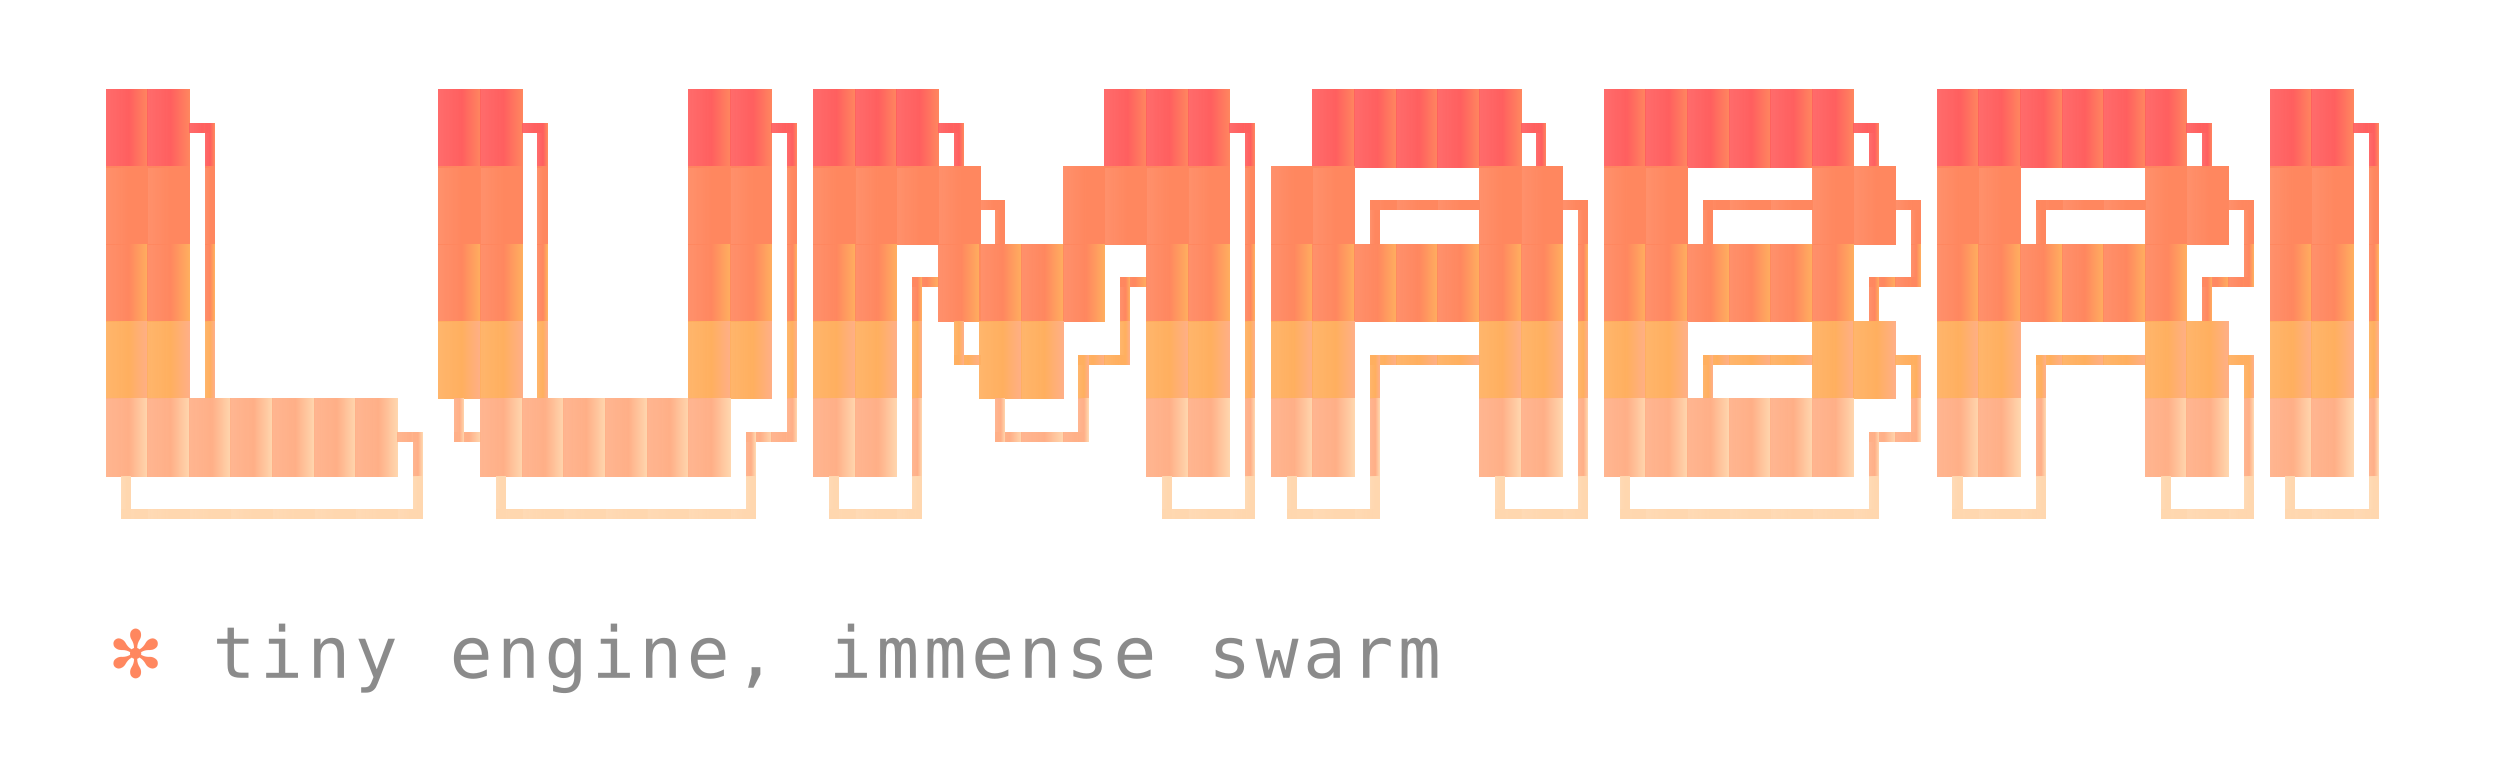
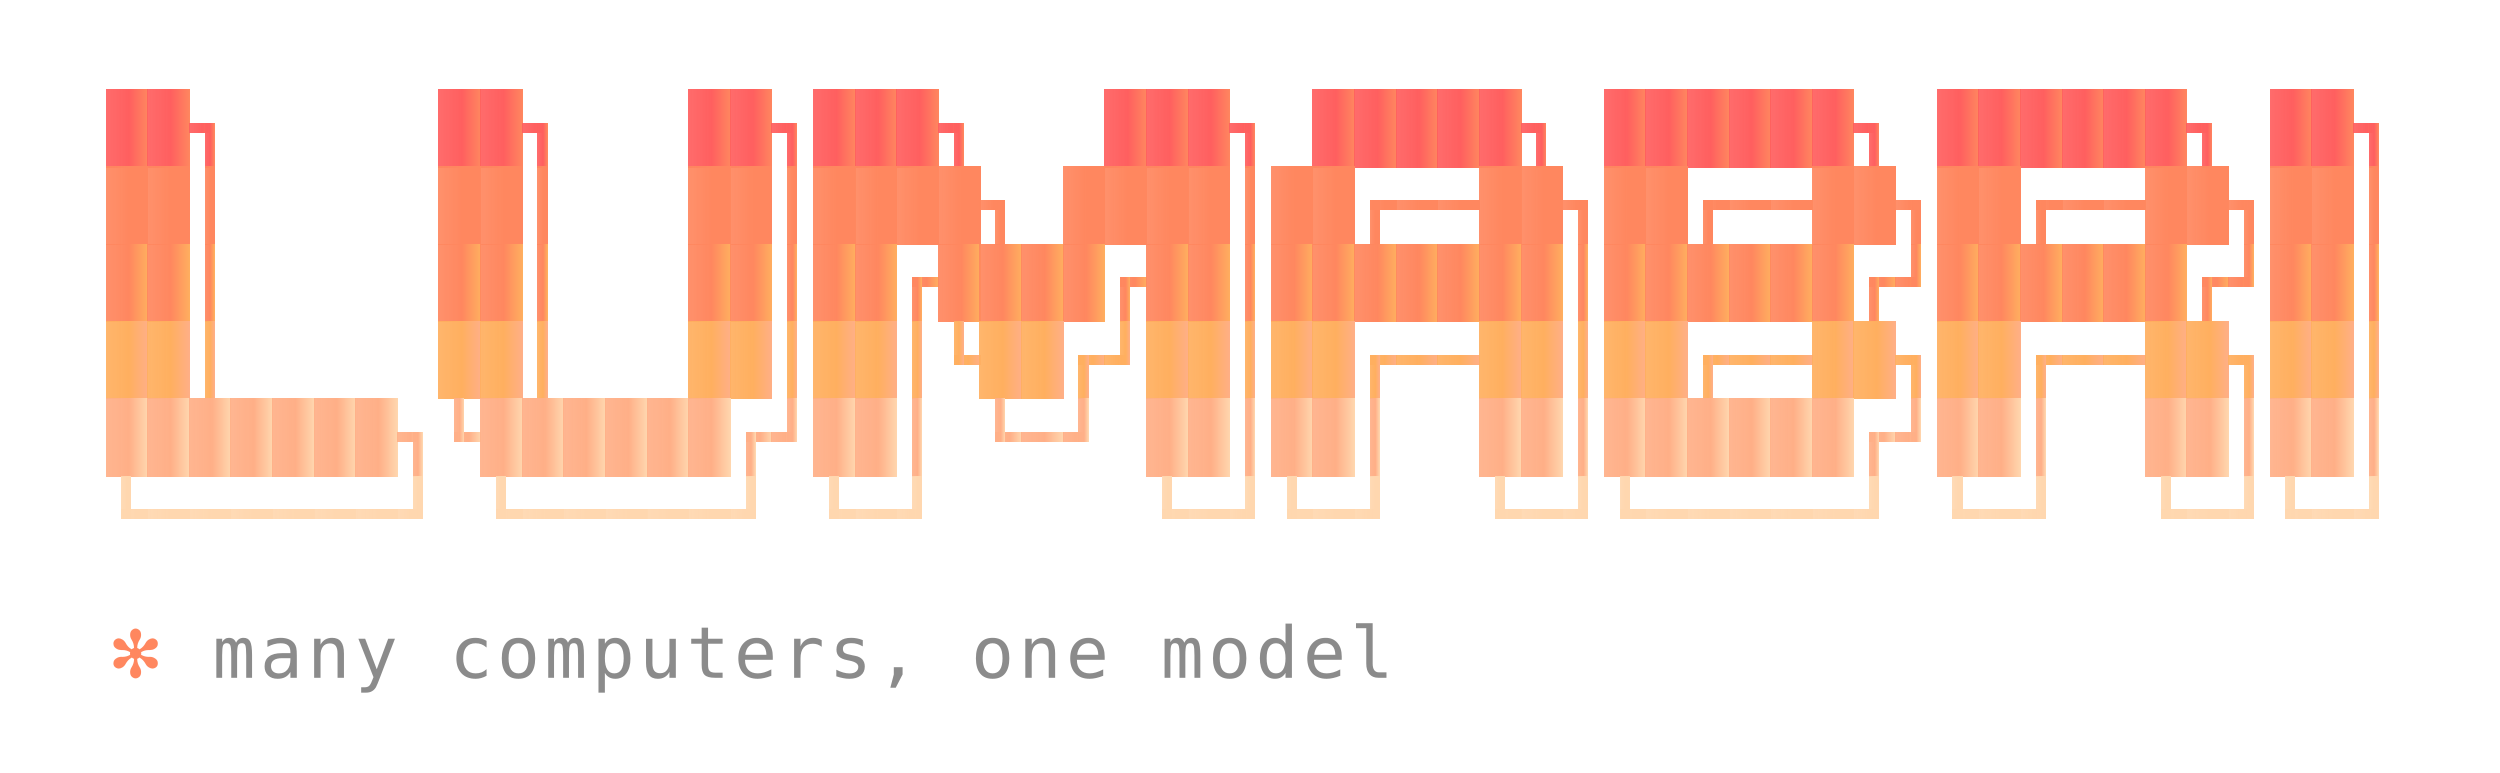
<svg xmlns="http://www.w3.org/2000/svg" width="524" height="162" viewBox="0 0 838.00 260.00" role="img" aria-label="lumabri">
  <defs>
    <linearGradient id="g0" x1="0" y1="0" x2="1" y2="0">
      <stop offset="0" stop-color="#ff5f5f" stop-opacity=".92" />
      <stop offset=".55" stop-color="#ff5f5f" />
      <stop offset="1" stop-color="#ff875f" />
    </linearGradient>
    <linearGradient id="g1" x1="0" y1="0" x2="1" y2="0">
      <stop offset="0" stop-color="#ff875f" stop-opacity=".92" />
      <stop offset=".55" stop-color="#ff875f" />
      <stop offset="1" stop-color="#ff875f" />
    </linearGradient>
    <linearGradient id="g2" x1="0" y1="0" x2="1" y2="0">
      <stop offset="0" stop-color="#ff875f" stop-opacity=".92" />
      <stop offset=".55" stop-color="#ff875f" />
      <stop offset="1" stop-color="#ffaf5f" />
    </linearGradient>
    <linearGradient id="g3" x1="0" y1="0" x2="1" y2="0">
      <stop offset="0" stop-color="#ffaf5f" stop-opacity=".92" />
      <stop offset=".55" stop-color="#ffaf5f" />
      <stop offset="1" stop-color="#ffaf87" />
    </linearGradient>
    <linearGradient id="g4" x1="0" y1="0" x2="1" y2="0">
      <stop offset="0" stop-color="#ffaf87" stop-opacity=".92" />
      <stop offset=".55" stop-color="#ffaf87" />
      <stop offset="1" stop-color="#ffd7af" />
    </linearGradient>
    <linearGradient id="g5" x1="0" y1="0" x2="1" y2="0">
      <stop offset="0" stop-color="#ffd7af" stop-opacity=".92" />
      <stop offset=".55" stop-color="#ffd7af" />
      <stop offset="1" stop-color="#ffd7af" />
    </linearGradient>
  </defs>
  <g transform="translate(34.00,30.00)" shape-rendering="crispEdges">
    <g fill="url(#g0)">
      <rect x="0.00" y="0.00" width="14.35" height="26.35" />
      <rect x="14.00" y="0.00" width="14.35" height="26.35" />
      <rect x="28.00" y="11.30" width="8.70" height="3.40" />
      <rect x="33.30" y="11.30" width="3.40" height="15.05" />
      <rect x="112.00" y="0.00" width="14.35" height="26.35" />
      <rect x="126.00" y="0.00" width="14.35" height="26.35" />
      <rect x="140.00" y="11.30" width="8.70" height="3.40" />
      <rect x="145.30" y="11.30" width="3.40" height="15.05" />
      <rect x="196.00" y="0.00" width="14.35" height="26.35" />
      <rect x="210.00" y="0.00" width="14.35" height="26.35" />
      <rect x="224.00" y="11.30" width="8.70" height="3.40" />
      <rect x="229.30" y="11.30" width="3.40" height="15.05" />
      <rect x="238.00" y="0.00" width="14.35" height="26.35" />
      <rect x="252.00" y="0.00" width="14.35" height="26.35" />
      <rect x="266.00" y="0.00" width="14.35" height="26.35" />
      <rect x="280.00" y="11.30" width="8.70" height="3.40" />
      <rect x="285.30" y="11.30" width="3.40" height="15.05" />
      <rect x="336.00" y="0.00" width="14.35" height="26.35" />
      <rect x="350.00" y="0.00" width="14.35" height="26.35" />
      <rect x="364.00" y="0.00" width="14.35" height="26.35" />
      <rect x="378.00" y="11.30" width="8.70" height="3.40" />
      <rect x="383.30" y="11.30" width="3.40" height="15.05" />
      <rect x="406.00" y="0.00" width="14.35" height="26.35" />
      <rect x="420.00" y="0.00" width="14.35" height="26.35" />
      <rect x="434.00" y="0.00" width="14.35" height="26.35" />
      <rect x="448.00" y="0.00" width="14.35" height="26.35" />
      <rect x="462.00" y="0.00" width="14.35" height="26.35" />
      <rect x="476.00" y="11.30" width="8.70" height="3.40" />
      <rect x="481.30" y="11.30" width="3.40" height="15.05" />
      <rect x="504.00" y="0.00" width="14.35" height="26.35" />
      <rect x="518.00" y="0.00" width="14.35" height="26.35" />
      <rect x="532.00" y="0.00" width="14.35" height="26.35" />
      <rect x="546.00" y="0.00" width="14.35" height="26.35" />
      <rect x="560.00" y="0.00" width="14.35" height="26.35" />
      <rect x="574.00" y="0.00" width="14.35" height="26.35" />
      <rect x="588.00" y="11.30" width="8.70" height="3.40" />
      <rect x="593.30" y="11.30" width="3.40" height="15.05" />
      <rect x="616.00" y="0.00" width="14.35" height="26.35" />
      <rect x="630.00" y="0.00" width="14.35" height="26.35" />
      <rect x="644.00" y="0.00" width="14.35" height="26.35" />
      <rect x="658.00" y="0.00" width="14.35" height="26.35" />
      <rect x="672.00" y="0.00" width="14.35" height="26.35" />
      <rect x="686.00" y="0.00" width="14.35" height="26.35" />
      <rect x="700.00" y="11.30" width="8.70" height="3.40" />
      <rect x="705.30" y="11.30" width="3.40" height="15.05" />
      <rect x="728.00" y="0.00" width="14.35" height="26.35" />
      <rect x="742.00" y="0.00" width="14.35" height="26.35" />
      <rect x="756.00" y="11.30" width="8.70" height="3.40" />
      <rect x="761.30" y="11.30" width="3.40" height="15.05" />
    </g>
    <g fill="url(#g1)">
      <rect x="0.00" y="26.00" width="14.35" height="26.35" />
      <rect x="14.00" y="26.00" width="14.35" height="26.35" />
      <rect x="33.30" y="26.00" width="3.40" height="26.35" />
      <rect x="112.00" y="26.00" width="14.35" height="26.35" />
      <rect x="126.00" y="26.00" width="14.35" height="26.35" />
      <rect x="145.30" y="26.00" width="3.40" height="26.35" />
      <rect x="196.00" y="26.00" width="14.35" height="26.35" />
      <rect x="210.00" y="26.00" width="14.35" height="26.35" />
      <rect x="229.30" y="26.00" width="3.40" height="26.35" />
      <rect x="238.00" y="26.00" width="14.35" height="26.35" />
      <rect x="252.00" y="26.00" width="14.35" height="26.35" />
      <rect x="266.00" y="26.00" width="14.35" height="26.35" />
      <rect x="280.00" y="26.00" width="14.35" height="26.35" />
      <rect x="294.00" y="37.30" width="8.70" height="3.40" />
      <rect x="299.30" y="37.30" width="3.40" height="15.05" />
      <rect x="322.00" y="26.00" width="14.35" height="26.35" />
      <rect x="336.00" y="26.00" width="14.35" height="26.35" />
      <rect x="350.00" y="26.00" width="14.35" height="26.35" />
      <rect x="364.00" y="26.00" width="14.35" height="26.35" />
      <rect x="383.30" y="26.00" width="3.40" height="26.35" />
      <rect x="392.00" y="26.00" width="14.35" height="26.35" />
      <rect x="406.00" y="26.00" width="14.35" height="26.35" />
      <rect x="425.30" y="37.30" width="9.05" height="3.40" />
      <rect x="425.30" y="37.30" width="3.40" height="15.05" />
      <rect x="434.00" y="37.30" width="14.35" height="3.40" />
      <rect x="448.00" y="37.30" width="14.35" height="3.40" />
      <rect x="462.00" y="26.00" width="14.35" height="26.35" />
      <rect x="476.00" y="26.00" width="14.35" height="26.35" />
      <rect x="490.00" y="37.30" width="8.70" height="3.40" />
      <rect x="495.30" y="37.30" width="3.40" height="15.05" />
      <rect x="504.00" y="26.00" width="14.35" height="26.35" />
      <rect x="518.00" y="26.00" width="14.35" height="26.35" />
      <rect x="537.30" y="37.30" width="9.05" height="3.40" />
      <rect x="537.30" y="37.30" width="3.40" height="15.05" />
      <rect x="546.00" y="37.30" width="14.35" height="3.40" />
      <rect x="560.00" y="37.30" width="14.35" height="3.40" />
      <rect x="574.00" y="26.00" width="14.35" height="26.35" />
      <rect x="588.00" y="26.00" width="14.35" height="26.35" />
      <rect x="602.00" y="37.30" width="8.70" height="3.40" />
      <rect x="607.30" y="37.30" width="3.40" height="15.05" />
      <rect x="616.00" y="26.00" width="14.35" height="26.35" />
      <rect x="630.00" y="26.00" width="14.35" height="26.35" />
      <rect x="649.30" y="37.30" width="9.05" height="3.40" />
      <rect x="649.30" y="37.30" width="3.40" height="15.05" />
      <rect x="658.00" y="37.30" width="14.35" height="3.40" />
      <rect x="672.00" y="37.30" width="14.35" height="3.40" />
      <rect x="686.00" y="26.00" width="14.35" height="26.35" />
      <rect x="700.00" y="26.00" width="14.35" height="26.35" />
      <rect x="714.00" y="37.30" width="8.70" height="3.40" />
      <rect x="719.30" y="37.30" width="3.40" height="15.05" />
      <rect x="728.00" y="26.00" width="14.35" height="26.35" />
      <rect x="742.00" y="26.00" width="14.35" height="26.35" />
      <rect x="761.30" y="26.00" width="3.40" height="26.35" />
    </g>
    <g fill="url(#g2)">
      <rect x="0.00" y="52.00" width="14.35" height="26.35" />
      <rect x="14.00" y="52.00" width="14.35" height="26.35" />
      <rect x="33.30" y="52.00" width="3.40" height="26.35" />
      <rect x="112.00" y="52.00" width="14.35" height="26.35" />
      <rect x="126.00" y="52.00" width="14.35" height="26.35" />
      <rect x="145.30" y="52.00" width="3.40" height="26.35" />
      <rect x="196.00" y="52.00" width="14.35" height="26.35" />
      <rect x="210.00" y="52.00" width="14.35" height="26.35" />
      <rect x="229.30" y="52.00" width="3.40" height="26.35" />
      <rect x="238.00" y="52.00" width="14.35" height="26.35" />
      <rect x="252.00" y="52.00" width="14.35" height="26.35" />
      <rect x="271.30" y="63.30" width="9.05" height="3.40" />
      <rect x="271.30" y="63.30" width="3.40" height="15.05" />
      <rect x="280.00" y="52.00" width="14.35" height="26.35" />
      <rect x="294.00" y="52.00" width="14.35" height="26.35" />
      <rect x="308.00" y="52.00" width="14.35" height="26.35" />
      <rect x="322.00" y="52.00" width="14.35" height="26.35" />
      <rect x="341.30" y="63.30" width="9.05" height="3.40" />
      <rect x="341.30" y="63.30" width="3.40" height="15.05" />
      <rect x="350.00" y="52.00" width="14.35" height="26.35" />
      <rect x="364.00" y="52.00" width="14.35" height="26.35" />
      <rect x="383.30" y="52.00" width="3.40" height="26.35" />
      <rect x="392.00" y="52.00" width="14.35" height="26.35" />
      <rect x="406.00" y="52.00" width="14.35" height="26.35" />
      <rect x="420.00" y="52.00" width="14.35" height="26.35" />
      <rect x="434.00" y="52.00" width="14.35" height="26.35" />
      <rect x="448.00" y="52.00" width="14.35" height="26.35" />
      <rect x="462.00" y="52.00" width="14.35" height="26.35" />
      <rect x="476.00" y="52.00" width="14.35" height="26.35" />
      <rect x="495.30" y="52.00" width="3.40" height="26.35" />
      <rect x="504.00" y="52.00" width="14.35" height="26.35" />
      <rect x="518.00" y="52.00" width="14.35" height="26.35" />
      <rect x="532.00" y="52.00" width="14.35" height="26.35" />
      <rect x="546.00" y="52.00" width="14.35" height="26.35" />
      <rect x="560.00" y="52.00" width="14.35" height="26.35" />
      <rect x="574.00" y="52.00" width="14.35" height="26.35" />
      <rect x="593.30" y="63.30" width="9.05" height="3.40" />
      <rect x="593.30" y="63.30" width="3.40" height="15.05" />
      <rect x="602.00" y="63.30" width="8.70" height="3.40" />
      <rect x="607.30" y="52.00" width="3.40" height="14.70" />
      <rect x="616.00" y="52.00" width="14.35" height="26.35" />
      <rect x="630.00" y="52.00" width="14.35" height="26.35" />
      <rect x="644.00" y="52.00" width="14.35" height="26.35" />
      <rect x="658.00" y="52.00" width="14.35" height="26.35" />
      <rect x="672.00" y="52.00" width="14.35" height="26.35" />
      <rect x="686.00" y="52.00" width="14.35" height="26.35" />
      <rect x="705.30" y="63.30" width="9.05" height="3.40" />
      <rect x="705.30" y="63.30" width="3.40" height="15.05" />
      <rect x="714.00" y="63.30" width="8.70" height="3.40" />
      <rect x="719.30" y="52.00" width="3.40" height="14.70" />
      <rect x="728.00" y="52.00" width="14.35" height="26.35" />
      <rect x="742.00" y="52.00" width="14.35" height="26.35" />
      <rect x="761.30" y="52.00" width="3.40" height="26.35" />
    </g>
    <g fill="url(#g3)">
      <rect x="0.00" y="78.00" width="14.35" height="26.35" />
      <rect x="14.00" y="78.00" width="14.35" height="26.35" />
      <rect x="33.30" y="78.00" width="3.40" height="26.35" />
      <rect x="112.00" y="78.00" width="14.35" height="26.35" />
      <rect x="126.00" y="78.00" width="14.35" height="26.35" />
      <rect x="145.30" y="78.00" width="3.40" height="26.35" />
      <rect x="196.00" y="78.00" width="14.35" height="26.35" />
      <rect x="210.00" y="78.00" width="14.35" height="26.35" />
      <rect x="229.30" y="78.00" width="3.40" height="26.35" />
      <rect x="238.00" y="78.00" width="14.35" height="26.35" />
      <rect x="252.00" y="78.00" width="14.35" height="26.35" />
      <rect x="271.30" y="78.00" width="3.40" height="26.35" />
      <rect x="285.30" y="89.30" width="9.05" height="3.40" />
      <rect x="285.30" y="78.00" width="3.40" height="14.70" />
      <rect x="294.00" y="78.00" width="14.35" height="26.35" />
      <rect x="308.00" y="78.00" width="14.35" height="26.35" />
      <rect x="327.30" y="89.30" width="9.05" height="3.40" />
      <rect x="327.30" y="89.30" width="3.40" height="15.05" />
      <rect x="336.00" y="89.30" width="8.70" height="3.40" />
      <rect x="341.30" y="78.00" width="3.40" height="14.70" />
      <rect x="350.00" y="78.00" width="14.35" height="26.35" />
      <rect x="364.00" y="78.00" width="14.35" height="26.35" />
      <rect x="383.30" y="78.00" width="3.40" height="26.35" />
      <rect x="392.00" y="78.00" width="14.35" height="26.35" />
      <rect x="406.00" y="78.00" width="14.35" height="26.35" />
      <rect x="425.30" y="89.30" width="9.05" height="3.40" />
      <rect x="425.30" y="89.30" width="3.40" height="15.05" />
      <rect x="434.00" y="89.30" width="14.35" height="3.40" />
      <rect x="448.00" y="89.30" width="14.35" height="3.40" />
      <rect x="462.00" y="78.00" width="14.35" height="26.35" />
      <rect x="476.00" y="78.00" width="14.35" height="26.35" />
      <rect x="495.30" y="78.00" width="3.40" height="26.35" />
      <rect x="504.00" y="78.00" width="14.35" height="26.35" />
      <rect x="518.00" y="78.00" width="14.35" height="26.35" />
      <rect x="537.30" y="89.30" width="9.05" height="3.40" />
      <rect x="537.30" y="89.30" width="3.40" height="15.05" />
      <rect x="546.00" y="89.30" width="14.35" height="3.40" />
      <rect x="560.00" y="89.30" width="14.35" height="3.40" />
      <rect x="574.00" y="78.00" width="14.35" height="26.35" />
      <rect x="588.00" y="78.00" width="14.35" height="26.35" />
      <rect x="602.00" y="89.30" width="8.70" height="3.40" />
      <rect x="607.30" y="89.30" width="3.40" height="15.05" />
      <rect x="616.00" y="78.00" width="14.35" height="26.35" />
      <rect x="630.00" y="78.00" width="14.35" height="26.35" />
      <rect x="649.30" y="89.30" width="9.05" height="3.40" />
      <rect x="649.30" y="89.30" width="3.40" height="15.05" />
      <rect x="658.00" y="89.30" width="14.35" height="3.40" />
      <rect x="672.00" y="89.30" width="14.35" height="3.40" />
      <rect x="686.00" y="78.00" width="14.35" height="26.35" />
      <rect x="700.00" y="78.00" width="14.35" height="26.35" />
      <rect x="714.00" y="89.30" width="8.70" height="3.40" />
      <rect x="719.30" y="89.30" width="3.40" height="15.05" />
      <rect x="728.00" y="78.00" width="14.35" height="26.35" />
      <rect x="742.00" y="78.00" width="14.35" height="26.35" />
      <rect x="761.30" y="78.00" width="3.40" height="26.35" />
    </g>
    <g fill="url(#g4)">
      <rect x="0.00" y="104.00" width="14.35" height="26.35" />
      <rect x="14.00" y="104.00" width="14.35" height="26.35" />
      <rect x="28.00" y="104.00" width="14.35" height="26.35" />
      <rect x="42.00" y="104.00" width="14.35" height="26.35" />
      <rect x="56.00" y="104.00" width="14.35" height="26.35" />
      <rect x="70.00" y="104.00" width="14.35" height="26.35" />
      <rect x="84.00" y="104.00" width="14.35" height="26.35" />
      <rect x="98.00" y="115.30" width="8.70" height="3.40" />
      <rect x="103.30" y="115.30" width="3.40" height="15.05" />
      <rect x="117.30" y="115.30" width="9.05" height="3.40" />
      <rect x="117.30" y="104.00" width="3.40" height="14.70" />
      <rect x="126.00" y="104.00" width="14.35" height="26.35" />
      <rect x="140.00" y="104.00" width="14.35" height="26.35" />
      <rect x="154.00" y="104.00" width="14.35" height="26.35" />
      <rect x="168.00" y="104.00" width="14.35" height="26.35" />
      <rect x="182.00" y="104.00" width="14.35" height="26.35" />
      <rect x="196.00" y="104.00" width="14.35" height="26.35" />
      <rect x="215.30" y="115.30" width="9.05" height="3.40" />
      <rect x="215.30" y="115.30" width="3.40" height="15.05" />
      <rect x="224.00" y="115.30" width="8.70" height="3.40" />
      <rect x="229.30" y="104.00" width="3.40" height="14.70" />
      <rect x="238.00" y="104.00" width="14.35" height="26.35" />
      <rect x="252.00" y="104.00" width="14.35" height="26.35" />
      <rect x="271.30" y="104.00" width="3.40" height="26.35" />
      <rect x="299.30" y="115.30" width="9.05" height="3.40" />
      <rect x="299.30" y="104.00" width="3.40" height="14.70" />
      <rect x="308.00" y="115.30" width="14.35" height="3.40" />
      <rect x="322.00" y="115.30" width="8.70" height="3.40" />
      <rect x="327.30" y="104.00" width="3.40" height="14.70" />
      <rect x="350.00" y="104.00" width="14.35" height="26.35" />
      <rect x="364.00" y="104.00" width="14.35" height="26.35" />
      <rect x="383.30" y="104.00" width="3.40" height="26.35" />
      <rect x="392.00" y="104.00" width="14.35" height="26.35" />
      <rect x="406.00" y="104.00" width="14.35" height="26.35" />
      <rect x="425.30" y="104.00" width="3.40" height="26.35" />
      <rect x="462.00" y="104.00" width="14.35" height="26.35" />
      <rect x="476.00" y="104.00" width="14.35" height="26.35" />
      <rect x="495.30" y="104.00" width="3.40" height="26.35" />
      <rect x="504.00" y="104.00" width="14.35" height="26.35" />
      <rect x="518.00" y="104.00" width="14.35" height="26.35" />
      <rect x="532.00" y="104.00" width="14.35" height="26.35" />
      <rect x="546.00" y="104.00" width="14.35" height="26.35" />
      <rect x="560.00" y="104.00" width="14.35" height="26.35" />
      <rect x="574.00" y="104.00" width="14.35" height="26.35" />
      <rect x="593.30" y="115.30" width="9.05" height="3.40" />
      <rect x="593.30" y="115.30" width="3.40" height="15.05" />
      <rect x="602.00" y="115.30" width="8.70" height="3.40" />
      <rect x="607.30" y="104.00" width="3.40" height="14.70" />
      <rect x="616.00" y="104.00" width="14.35" height="26.35" />
      <rect x="630.00" y="104.00" width="14.35" height="26.35" />
      <rect x="649.30" y="104.00" width="3.40" height="26.35" />
      <rect x="686.00" y="104.00" width="14.35" height="26.35" />
      <rect x="700.00" y="104.00" width="14.35" height="26.35" />
      <rect x="719.30" y="104.00" width="3.40" height="26.35" />
      <rect x="728.00" y="104.00" width="14.35" height="26.35" />
      <rect x="742.00" y="104.00" width="14.35" height="26.35" />
      <rect x="761.30" y="104.00" width="3.40" height="26.35" />
    </g>
    <g fill="url(#g5)">
      <rect x="5.30" y="141.30" width="9.05" height="3.40" />
      <rect x="5.30" y="130.00" width="3.40" height="14.70" />
      <rect x="14.00" y="141.30" width="14.35" height="3.40" />
      <rect x="28.00" y="141.30" width="14.35" height="3.40" />
      <rect x="42.00" y="141.30" width="14.35" height="3.40" />
      <rect x="56.00" y="141.30" width="14.35" height="3.40" />
      <rect x="70.00" y="141.30" width="14.35" height="3.40" />
      <rect x="84.00" y="141.30" width="14.35" height="3.40" />
      <rect x="98.00" y="141.30" width="8.70" height="3.40" />
      <rect x="103.30" y="130.00" width="3.40" height="14.70" />
      <rect x="131.30" y="141.30" width="9.05" height="3.40" />
      <rect x="131.30" y="130.00" width="3.40" height="14.70" />
      <rect x="140.00" y="141.30" width="14.35" height="3.40" />
      <rect x="154.00" y="141.30" width="14.35" height="3.40" />
      <rect x="168.00" y="141.30" width="14.35" height="3.40" />
      <rect x="182.00" y="141.30" width="14.35" height="3.40" />
      <rect x="196.00" y="141.30" width="14.35" height="3.40" />
      <rect x="210.00" y="141.30" width="8.70" height="3.40" />
      <rect x="215.30" y="130.00" width="3.40" height="14.70" />
      <rect x="243.30" y="141.30" width="9.05" height="3.40" />
      <rect x="243.30" y="130.00" width="3.40" height="14.70" />
      <rect x="252.00" y="141.30" width="14.35" height="3.40" />
      <rect x="266.00" y="141.30" width="8.70" height="3.40" />
      <rect x="271.30" y="130.00" width="3.40" height="14.70" />
      <rect x="355.30" y="141.30" width="9.05" height="3.40" />
      <rect x="355.30" y="130.00" width="3.40" height="14.70" />
      <rect x="364.00" y="141.30" width="14.35" height="3.40" />
      <rect x="378.00" y="141.30" width="8.70" height="3.40" />
      <rect x="383.30" y="130.00" width="3.40" height="14.70" />
      <rect x="397.30" y="141.30" width="9.05" height="3.40" />
      <rect x="397.30" y="130.00" width="3.40" height="14.70" />
      <rect x="406.00" y="141.30" width="14.35" height="3.40" />
      <rect x="420.00" y="141.30" width="8.70" height="3.40" />
      <rect x="425.30" y="130.00" width="3.40" height="14.70" />
      <rect x="467.30" y="141.30" width="9.05" height="3.40" />
      <rect x="467.30" y="130.00" width="3.40" height="14.70" />
      <rect x="476.00" y="141.30" width="14.35" height="3.40" />
      <rect x="490.00" y="141.30" width="8.70" height="3.40" />
      <rect x="495.30" y="130.00" width="3.40" height="14.70" />
      <rect x="509.30" y="141.30" width="9.05" height="3.40" />
      <rect x="509.30" y="130.00" width="3.40" height="14.70" />
      <rect x="518.00" y="141.30" width="14.35" height="3.40" />
      <rect x="532.00" y="141.30" width="14.35" height="3.40" />
      <rect x="546.00" y="141.30" width="14.35" height="3.40" />
      <rect x="560.00" y="141.30" width="14.35" height="3.40" />
      <rect x="574.00" y="141.30" width="14.35" height="3.40" />
      <rect x="588.00" y="141.30" width="8.70" height="3.40" />
      <rect x="593.30" y="130.00" width="3.40" height="14.70" />
      <rect x="621.30" y="141.30" width="9.05" height="3.40" />
      <rect x="621.30" y="130.00" width="3.40" height="14.70" />
      <rect x="630.00" y="141.30" width="14.35" height="3.40" />
      <rect x="644.00" y="141.30" width="8.70" height="3.40" />
      <rect x="649.30" y="130.00" width="3.40" height="14.70" />
      <rect x="691.30" y="141.30" width="9.05" height="3.40" />
      <rect x="691.30" y="130.00" width="3.40" height="14.70" />
      <rect x="700.00" y="141.30" width="14.35" height="3.40" />
      <rect x="714.00" y="141.30" width="8.70" height="3.40" />
      <rect x="719.30" y="130.00" width="3.40" height="14.70" />
      <rect x="733.30" y="141.30" width="9.05" height="3.40" />
      <rect x="733.30" y="130.00" width="3.40" height="14.70" />
      <rect x="742.00" y="141.30" width="14.35" height="3.40" />
      <rect x="756.00" y="141.30" width="8.70" height="3.40" />
      <rect x="761.30" y="130.00" width="3.40" height="14.70" />
    </g>
  </g>
  <text x="36.00" y="228.00" font-family="ui-monospace,SFMono-Regular,Menlo,Consolas,monospace" font-size="27" fill="#ff875f">✻</text>
-   <text x="70.00" y="228.00" font-family="ui-monospace,SFMono-Regular,Menlo,Consolas,monospace" font-size="24" fill="#8b8b8b" letter-spacing="1.5">tiny engine, immense swarm</text>
+   <text x="70.00" y="228.00" font-family="ui-monospace,SFMono-Regular,Menlo,Consolas,monospace" font-size="24" fill="#8b8b8b" letter-spacing="1.5">many computers, one model</text>
</svg>
